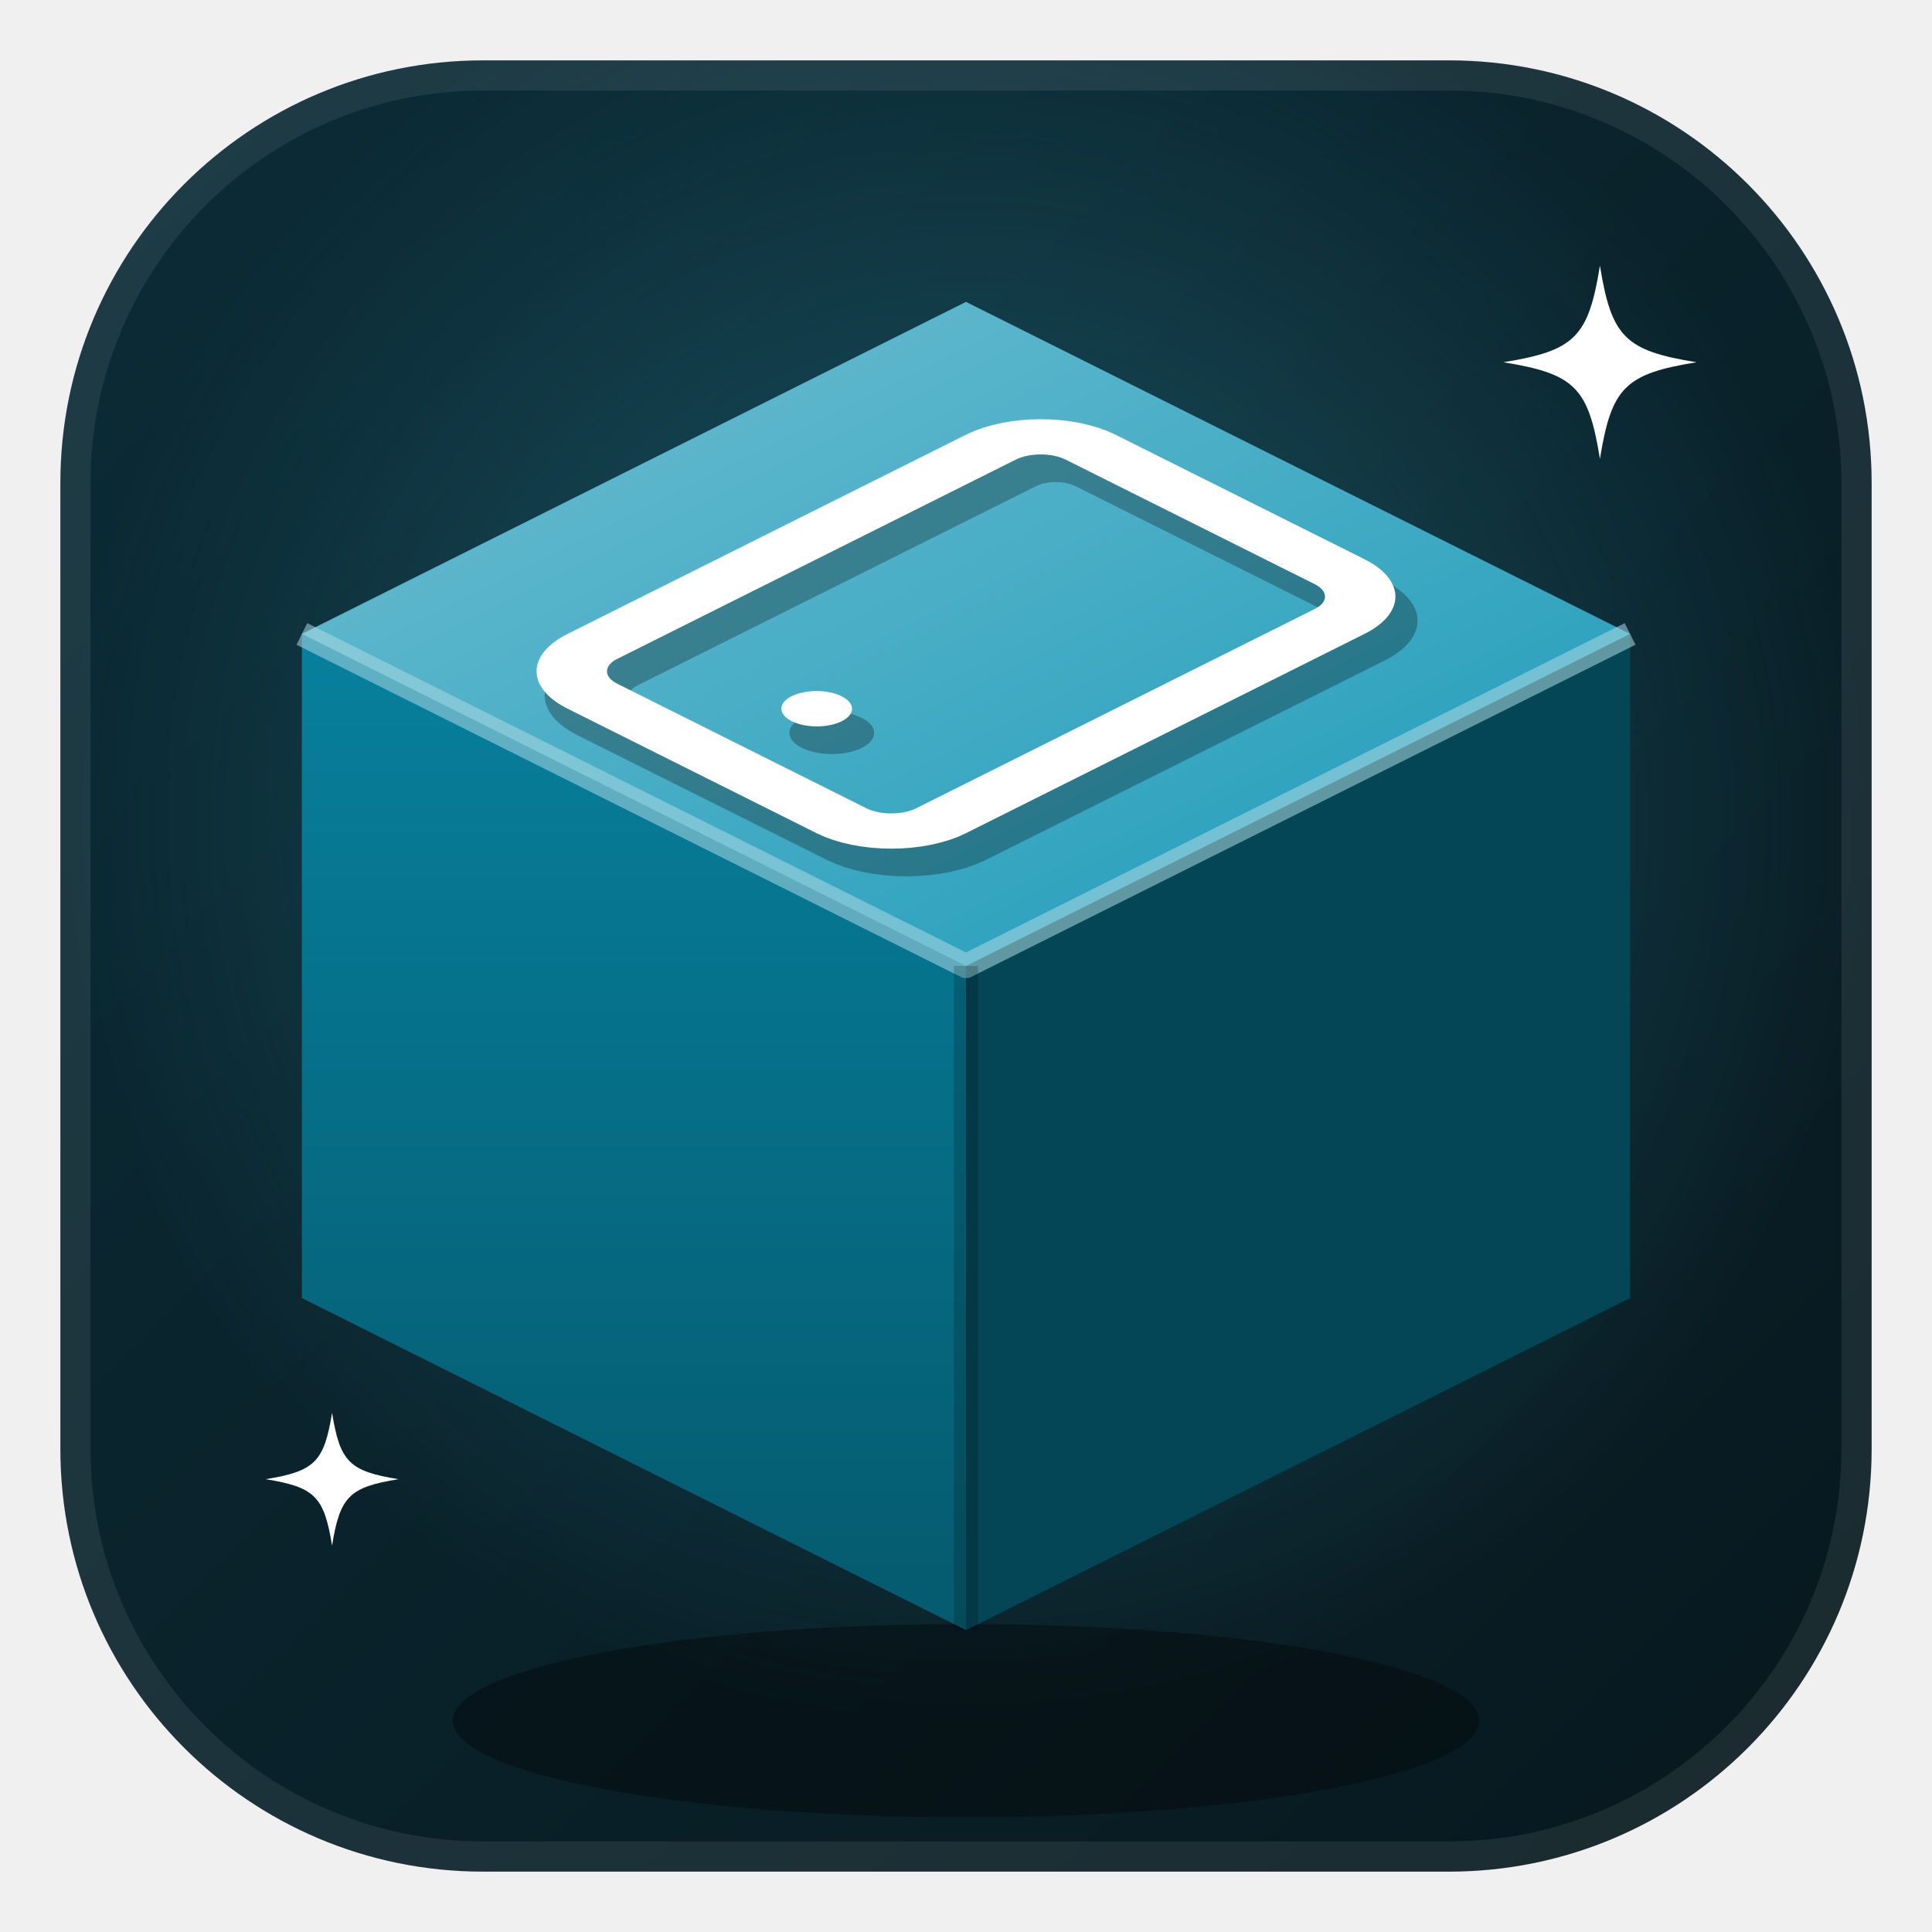
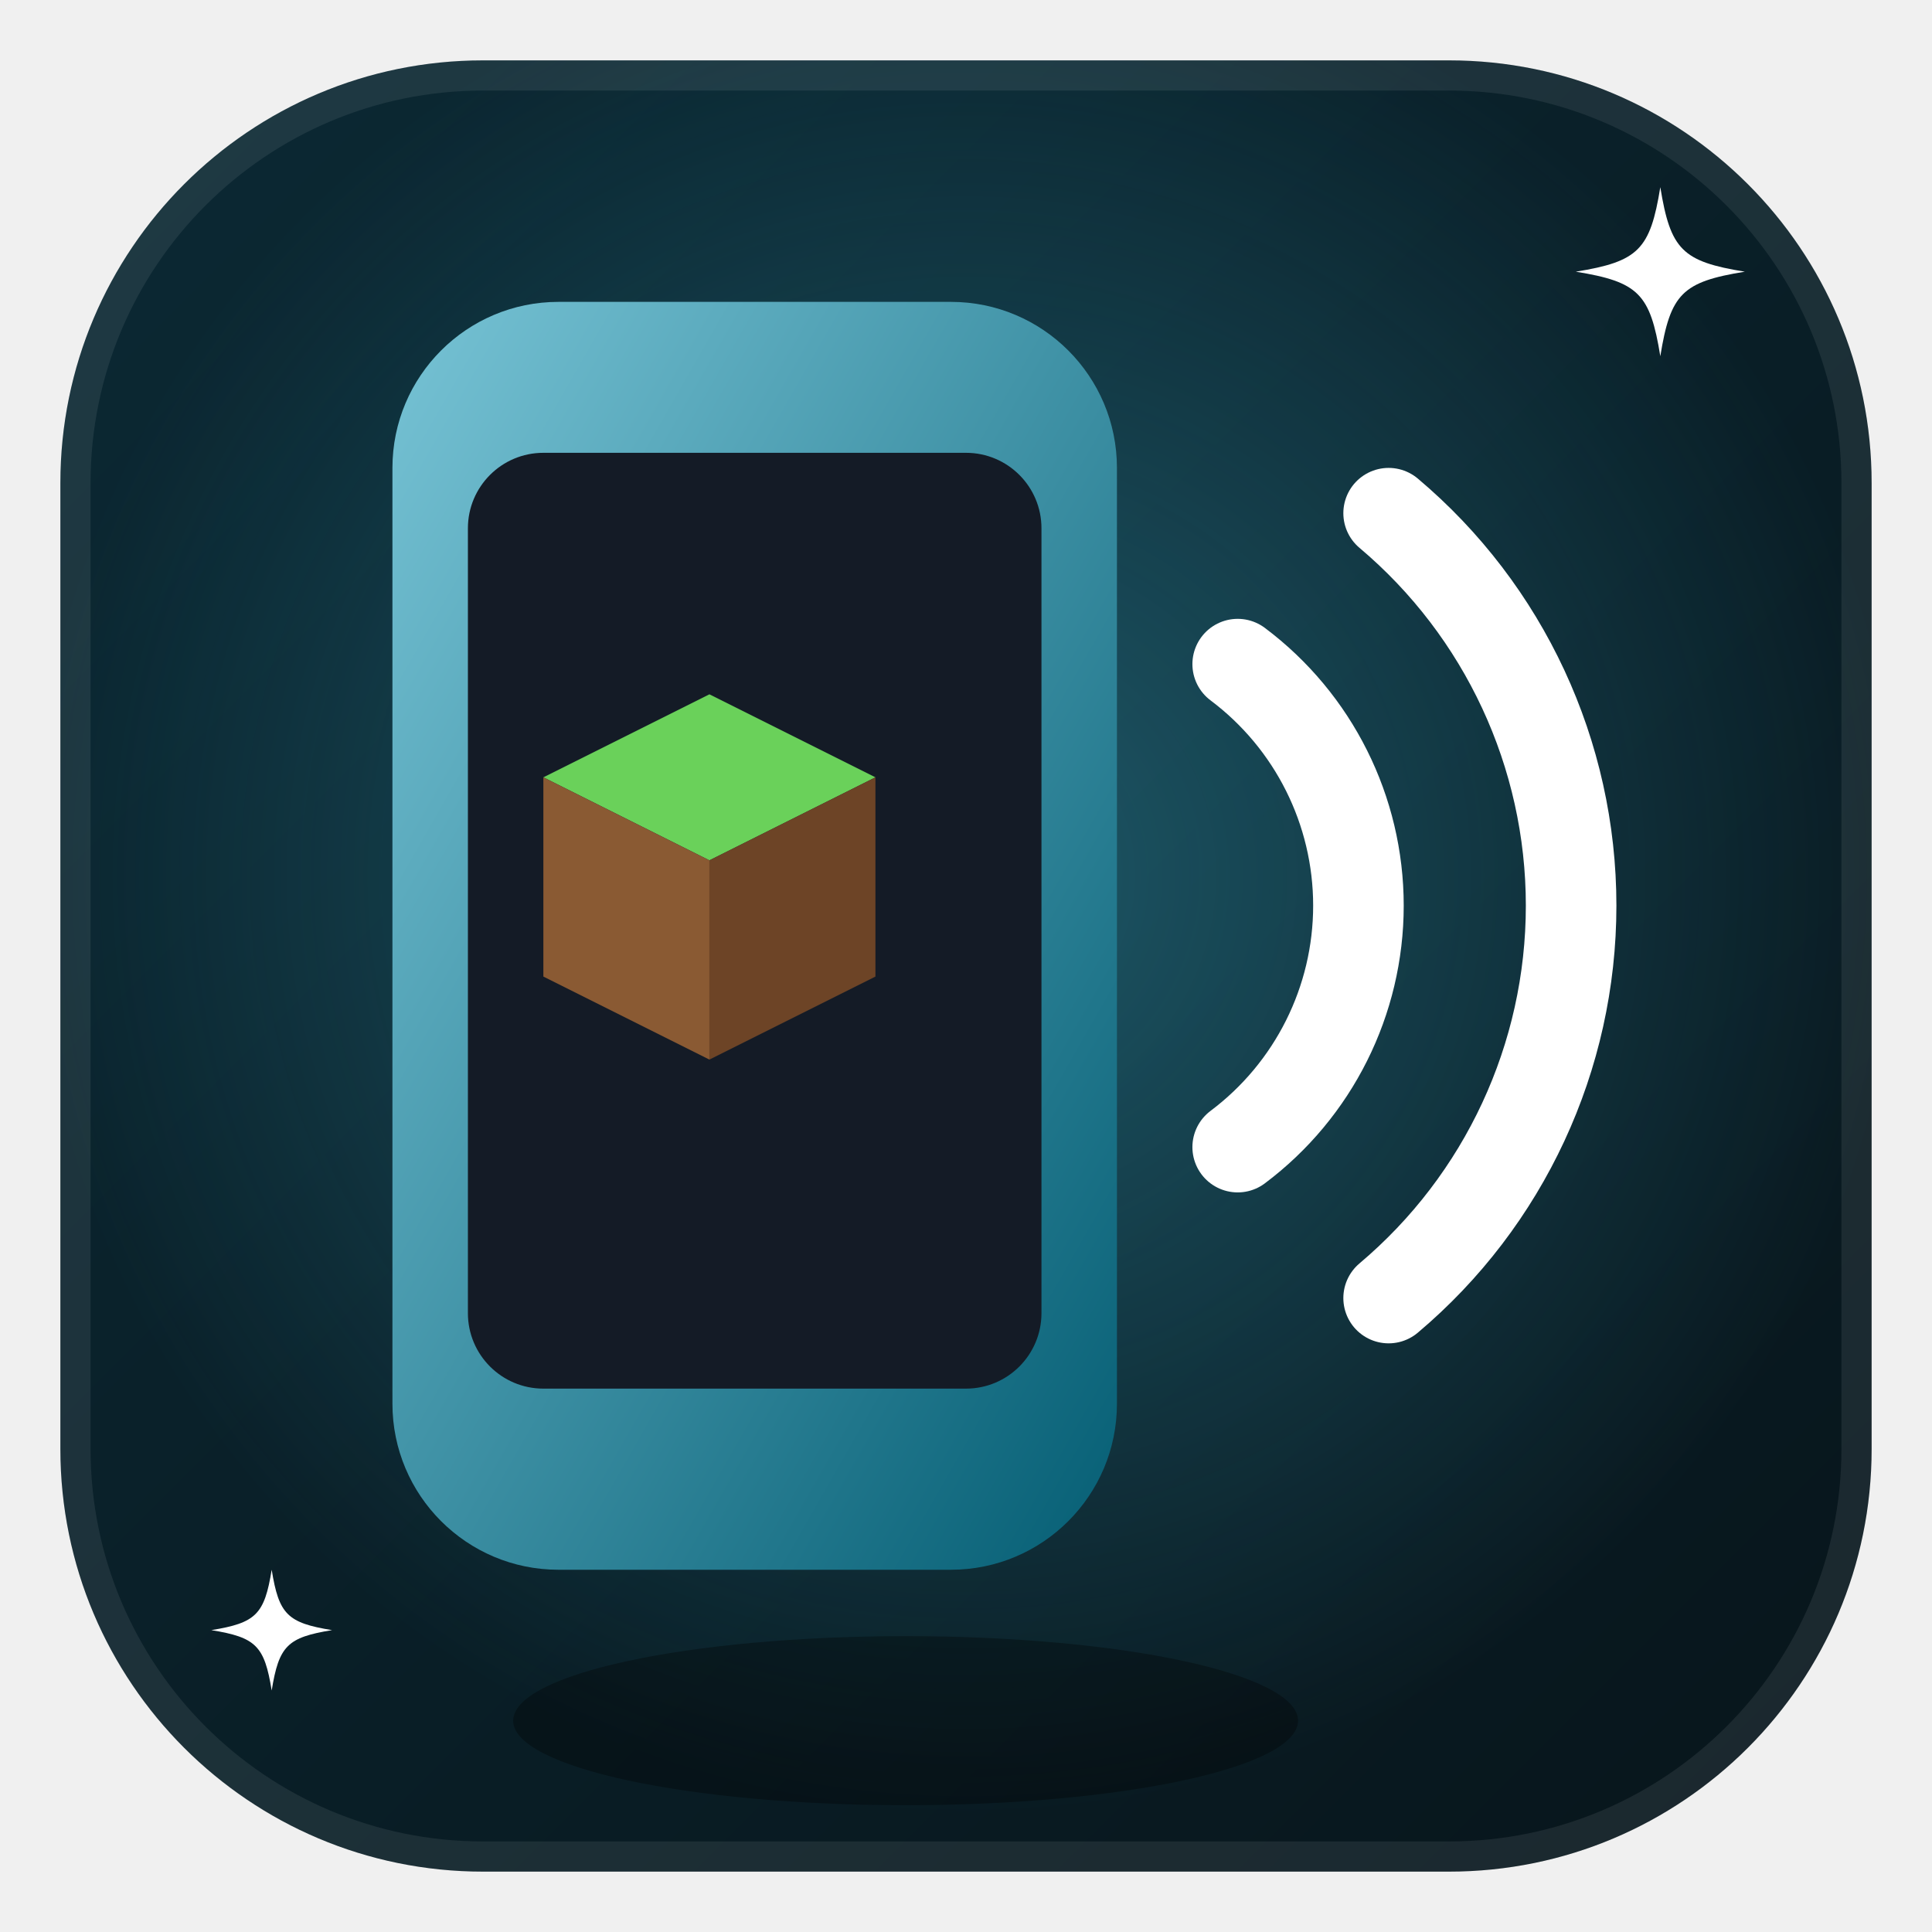
<svg xmlns="http://www.w3.org/2000/svg" viewBox="0 0 64 64" role="img" aria-hidden="true">
  <defs>
    <linearGradient id="bg" x1="0" y1="0" x2="1" y2="1">
-       <stop offset="0" stop-color="#0b2c37" />
-       <stop offset="1" stop-color="#08181e" />
+       <stop offset="0" stop-color="#0b2934" />
+       <stop offset="1" stop-color="#08151b" />
    </linearGradient>
-     <radialGradient id="halo" cx=".5" cy=".42" r=".5">
-       <stop offset="0" stop-color="#39a7c1" stop-opacity=".38" />
+     <radialGradient id="halo" cx=".5" cy=".45" r=".52">
+       <stop offset="0" stop-color="#39a7c1" stop-opacity=".42" />
      <stop offset="1" stop-color="#39a7c1" stop-opacity="0" />
    </radialGradient>
-     <linearGradient id="it" x1="0" y1="0" x2="1" y2="1">
-       <stop offset="0" stop-color="#70bfd2" />
-       <stop offset="1" stop-color="#1c9ab8" />
+     <linearGradient id="im" x1="0" y1="0" x2="1" y2="1">
+       <stop offset="0" stop-color="#77c3d5" />
+       <stop offset="1" stop-color="#055e74" />
    </linearGradient>
-     <linearGradient id="il" x1="0" y1="0" x2="0" y2="1">
-       <stop offset="0" stop-color="#07809d" />
-       <stop offset="1" stop-color="#055a6e" />
+     <linearGradient id="iv" x1="0" y1="0" x2="0" y2="1">
+       <stop offset="0" stop-color="#77c3d5" />
+       <stop offset="1" stop-color="#0891b2" />
    </linearGradient>
-     <linearGradient id="ish" x1="0" y1="0" x2="1" y2="0">
+     <linearGradient id="iw" x1="0" y1="0" x2="0" y2="1">
+       <stop offset="0" stop-color="#ffffff" />
+       <stop offset="1" stop-color="#dfe5ee" />
+     </linearGradient>
+     <linearGradient id="ig" x1="0" y1="0" x2="0" y2="1">
+       <stop offset="0" stop-color="#ffe08a" />
+       <stop offset="1" stop-color="#f2a62b" />
+     </linearGradient>
+     <radialGradient id="ih" cx=".3" cy=".25" r=".7">
+       <stop offset="0" stop-color="#fff" stop-opacity=".55" />
+       <stop offset="1" stop-color="#fff" stop-opacity="0" />
+     </radialGradient>
+     <linearGradient id="is" x1="0" y1="0" x2="1" y2="0">
      <stop offset="0" stop-color="#fff" stop-opacity="0" />
-       <stop offset=".5" stop-color="#fff" stop-opacity=".55" />
+       <stop offset=".5" stop-color="#fff" stop-opacity=".6" />
      <stop offset="1" stop-color="#fff" stop-opacity="0" />
    </linearGradient>
-     <clipPath id="ic">
-       <path d="M32 10 L54 21 L32 32 L10 21 Z" />
-     </clipPath>
  </defs>
-   <style>.ibob,.ishadow{transform-box:fill-box;transform-origin:50% 50%}@keyframes ib{0%,100%{transform:translateY(0)}50%{transform:translateY(-2.2px)}}@keyframes isd{0%,100%{transform:scaleX(1);opacity:.35}50%{transform:scaleX(.86);opacity:.22}}@keyframes is{0%,55%{transform:translateX(0)}100%{transform:translateX(78px)}}@keyframes ig{0%,100%{opacity:.9}50%{opacity:1}}.ibob{animation:ib 4.2s ease-in-out infinite}.ishadow{animation:isd 4.2s ease-in-out infinite}.ishine{animation:is 5.5s ease-in-out infinite}.iglow{animation:ig 4.2s ease-in-out infinite}.sp{transform-box:fill-box;transform-origin:50% 50%;animation:tw 3.2s ease-in-out infinite}@keyframes tw{0%,100%{opacity:.15;transform:scale(.4) rotate(0)}50%{opacity:.95;transform:scale(1) rotate(45deg)}}@media (prefers-reduced-motion:reduce){*{animation:none!important}}</style>
+   <style>.ifl,.ipu,.ibl,.isp,.iwg,.iri,.isd,.ipop{transform-box:fill-box;transform-origin:50% 50%}.igr{transform-box:fill-box;transform-origin:50% 100%}@keyframes ifl{0%,100%{transform:translateY(0)}50%{transform:translateY(-2px)}}.ifl{animation:ifl 4.2s ease-in-out infinite}@keyframes isd{0%,100%{transform:scaleX(1);opacity:.32}50%{transform:scaleX(.85);opacity:.2}}.isd{animation:isd 4.2s ease-in-out infinite}@keyframes ipu{0%,100%{opacity:.55}50%{opacity:1}}.ipu{animation:ipu 2.4s ease-in-out infinite}@keyframes ibl{0%,44%,56%,100%{opacity:1}50%{opacity:.15}}.ibl{animation:ibl 3s steps(1,end) infinite}@keyframes isp{to{transform:rotate(360deg)}}.isp{animation:isp 14s linear infinite}@keyframes iwg{0%,100%{transform:rotate(-6deg)}50%{transform:rotate(6deg)}}.iwg{animation:iwg 3.4s ease-in-out infinite}@keyframes iri{0%{transform:translateY(2px);opacity:.7}100%{transform:translateY(-3.5px);opacity:1}}.iri{animation:iri 1.6s ease-in-out infinite alternate}@keyframes igr{0%,100%{transform:scaleY(.55)}50%{transform:scaleY(1)}}.igr{animation:igr 2.8s ease-in-out infinite}@keyframes ipop{0%,100%{transform:scale(.9)}50%{transform:scale(1.08)}}.ipop{animation:ipop 2.6s ease-in-out infinite}@keyframes ish{0%,60%{transform:translateX(-30px)}100%{transform:translateX(70px)}}.ish{animation:ish 5s ease-in-out infinite}@keyframes idash{to{stroke-dashoffset:-40}}.idash{animation:idash 2.4s linear infinite}@keyframes isw{0%,100%{transform:rotate(-50deg)}50%{transform:rotate(35deg)}}.tw{transform-box:fill-box;transform-origin:50% 50%;animation:tw 3.2s ease-in-out infinite}@keyframes tw{0%,100%{opacity:.15;transform:scale(.4) rotate(0)}50%{opacity:.95;transform:scale(1) rotate(45deg)}}@media (prefers-reduced-motion:reduce){*{animation:none!important}}</style>
  <rect x="2" y="2" width="60" height="60" rx="14" fill="url(#bg)" />
  <rect x="2" y="2" width="60" height="60" rx="14" fill="url(#halo)" />
  <rect x="2.5" y="2.5" width="59" height="59" rx="13.5" fill="none" stroke="#fff" stroke-opacity=".08" />
-   <g class="ibob">
-     <ellipse cx="32" cy="57" rx="17" ry="3.2" fill="#000" opacity=".35" class="ishadow" />
-     <path d="M10 21 L32 32 V54 L10 43 Z" fill="url(#il)" />
-     <path d="M54 21 L32 32 V54 L54 43 Z" fill="#044655" />
-     <path d="M32 10 L54 21 L32 32 L10 21 Z" fill="url(#it)" />
-     <path d="M10 21 L32 32 L54 21" fill="none" stroke="#a9d9e4" stroke-opacity=".55" stroke-width=".8" stroke-linejoin="round" />
-     <path d="M32 32 V54" stroke="#000" stroke-opacity=".18" stroke-width=".8" />
-     <g clip-path="url(#ic)">
-       <rect class="ishine" x="-14" y="6" width="14" height="30" fill="url(#ish)" transform="skewX(-25)" />
-     </g>
-     <g transform="translate(.5 .8)">
-       <g transform="matrix(0.825 0.4125 -0.825 0.4125 32 11.100)" fill="none" stroke="#000" stroke-opacity=".28" stroke-width="2.4" stroke-linecap="round" stroke-linejoin="round">
-         <rect width="14" height="20" x="5" y="2" rx="2" ry="2" />
-         <path d="M12 18h.01" />
-       </g>
-     </g>
-     <g class="iglow" transform="matrix(0.825 0.4125 -0.825 0.4125 32 11.100)" fill="none" stroke="#fff" stroke-width="2" stroke-linecap="round" stroke-linejoin="round">
-       <rect width="14" height="20" x="5" y="2" rx="2" ry="2" />
-       <path d="M12 18h.01" />
+   <ellipse class="isd" cx="30" cy="57" rx="13" ry="2.8" fill="#000" opacity=".32" />
+   <g class="ifl">
+     <rect x="13" y="10" width="24" height="42" rx="5.5" fill="url(#im)" />
+     <rect x="15.5" y="15" width="19" height="31" rx="2.5" fill="#141b26" />
+     <g transform="translate(18 23) scale(.55)">
+       <path d="M10 0 L20 5 L10 10 L0 5 Z" fill="#6ad15a" />
+       <path d="M0 5 L10 10 V22 L0 17 Z" fill="#8a5a33" />
+       <path d="M20 5 L10 10 V22 L20 17 Z" fill="#6d4426" />
    </g>
  </g>
-   <g transform="translate(53 12) scale(.32)">
-     <path class="sp" d="M0 -10 C1.2 -2.6 2.6 -1.2 10 0 C2.6 1.2 1.2 2.6 0 10 C-1.2 2.6 -2.6 1.2 -10 0 C-2.6 -1.2 -1.2 -2.6 0 -10Z" fill="#fff" />
+   <g class="ipu">
+     <path d="M41 22a10 10 0 0 1 0 16M46 17a17 17 0 0 1 0 26" fill="none" stroke="#fff" stroke-width="3" stroke-linecap="round" />
  </g>
-   <g transform="translate(11 49) scale(.22)">
-     <path class="sp" style="animation-delay:1.4s" d="M0 -10 C1.2 -2.6 2.6 -1.2 10 0 C2.6 1.2 1.2 2.6 0 10 C-1.2 2.6 -2.6 1.2 -10 0 C-2.6 -1.2 -1.2 -2.6 0 -10Z" fill="#fff" />
+   <g transform="translate(55 9) scale(.28)">
+     <path class="tw" d="M0 -10 C1.2 -2.6 2.6 -1.2 10 0 C2.6 1.2 1.2 2.6 0 10 C-1.2 2.6 -2.6 1.2 -10 0 C-2.6 -1.2 -1.2 -2.6 0 -10Z" fill="#fff" />
+   </g>
+   <g transform="translate(9 54) scale(.2)">
+     <path class="tw" style="animation-delay:1.4s" d="M0 -10 C1.2 -2.6 2.6 -1.2 10 0 C2.6 1.2 1.2 2.6 0 10 C-1.2 2.6 -2.6 1.2 -10 0 C-2.6 -1.2 -1.2 -2.6 0 -10Z" fill="#fff" />
  </g>
</svg>
